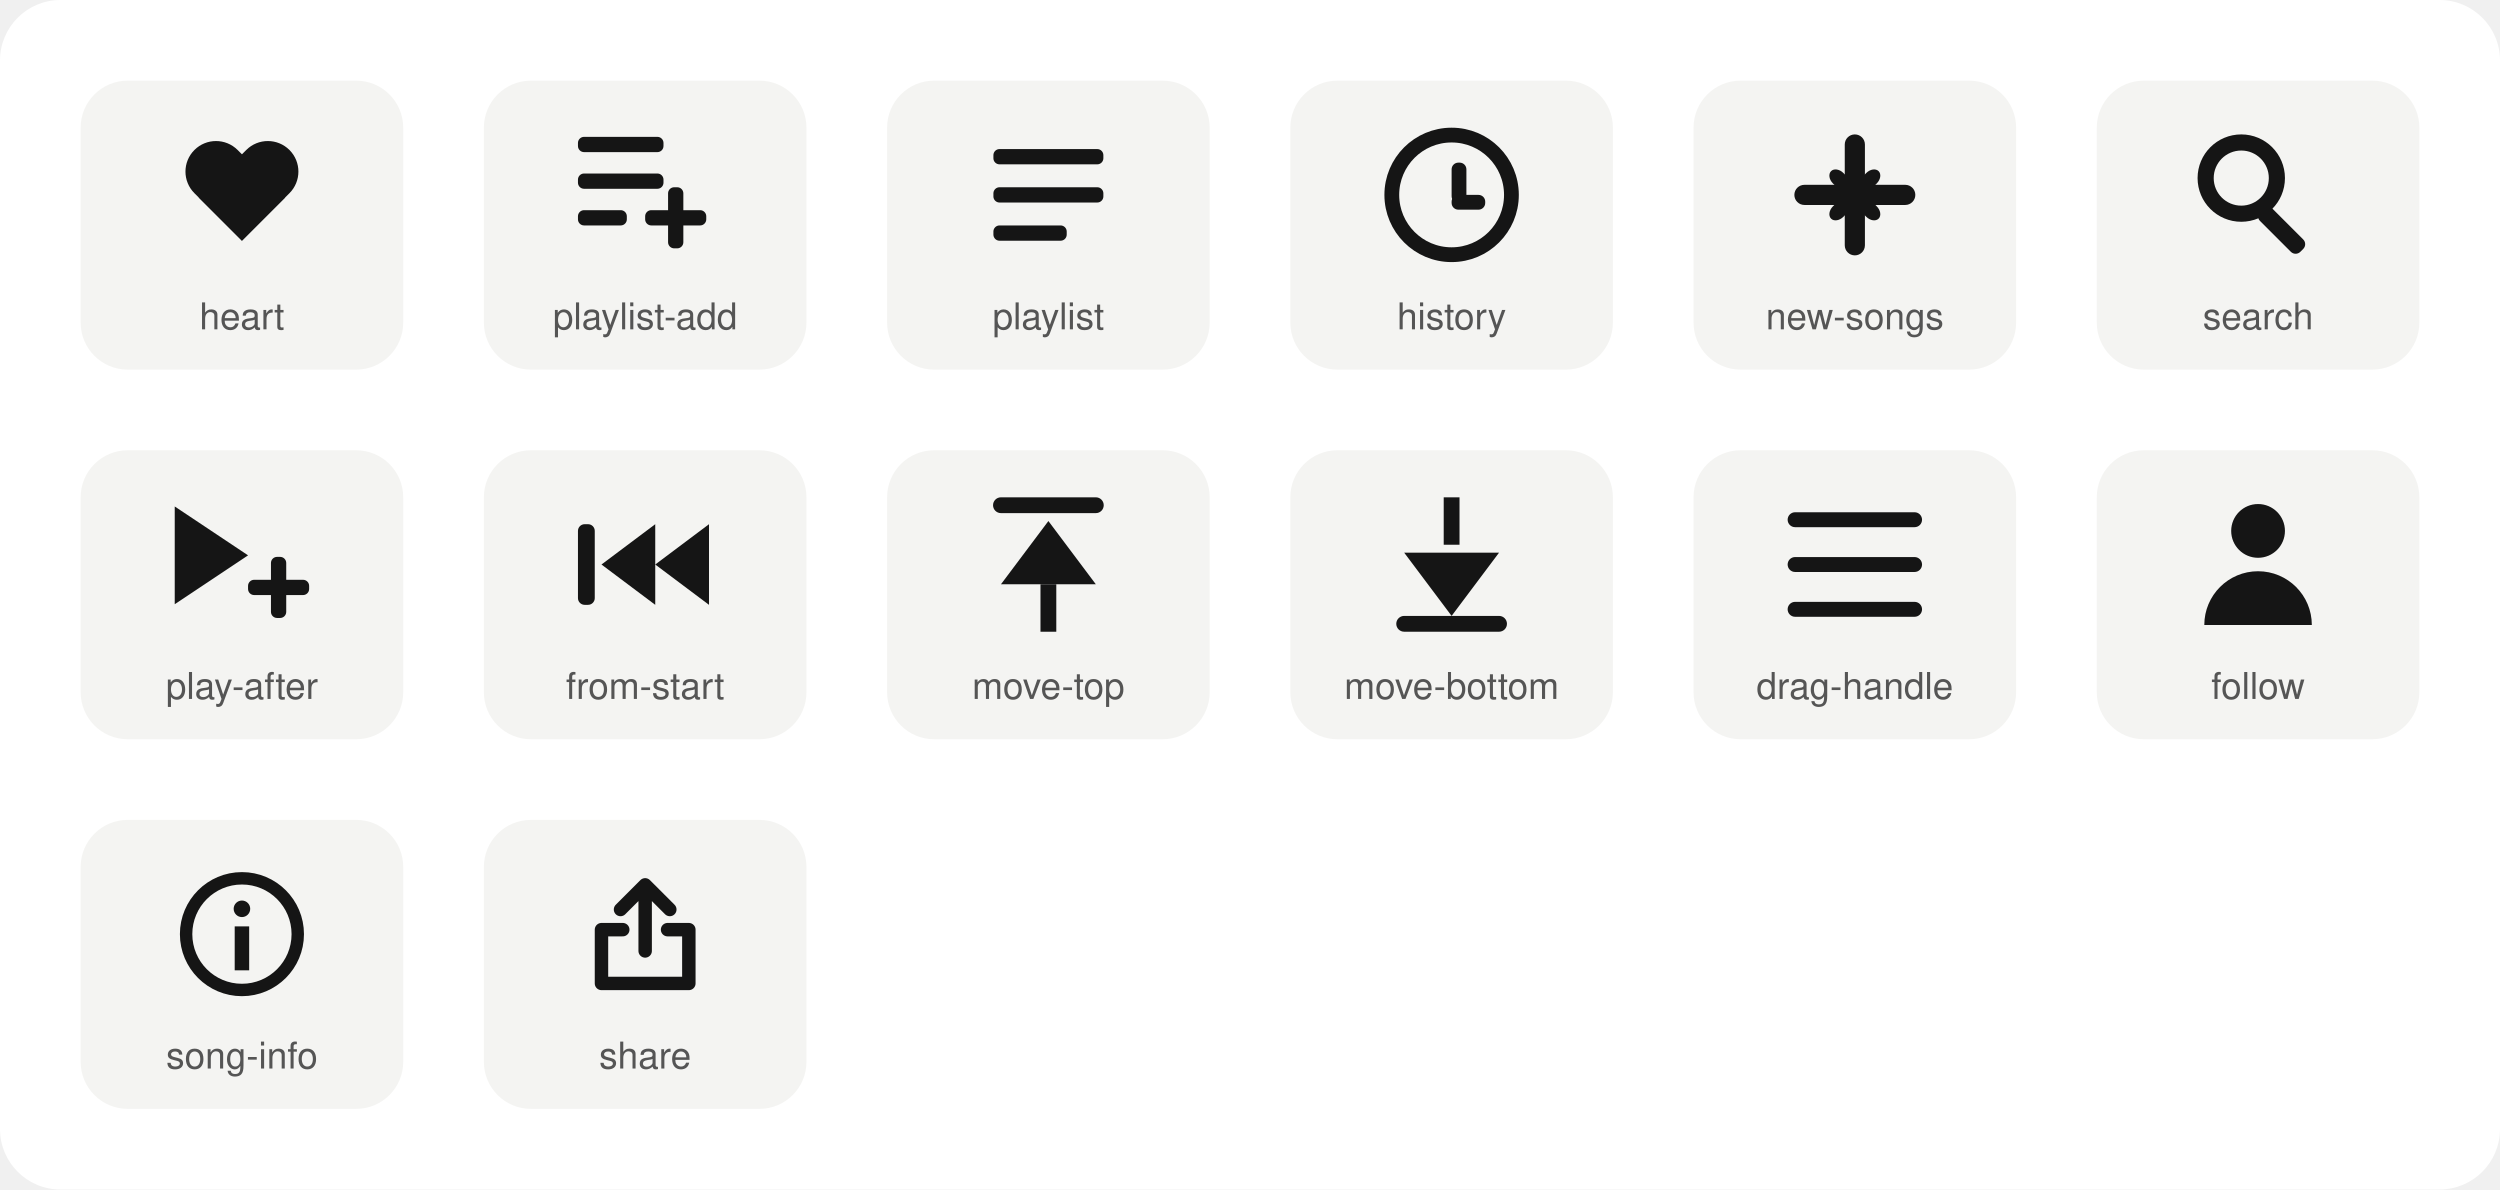
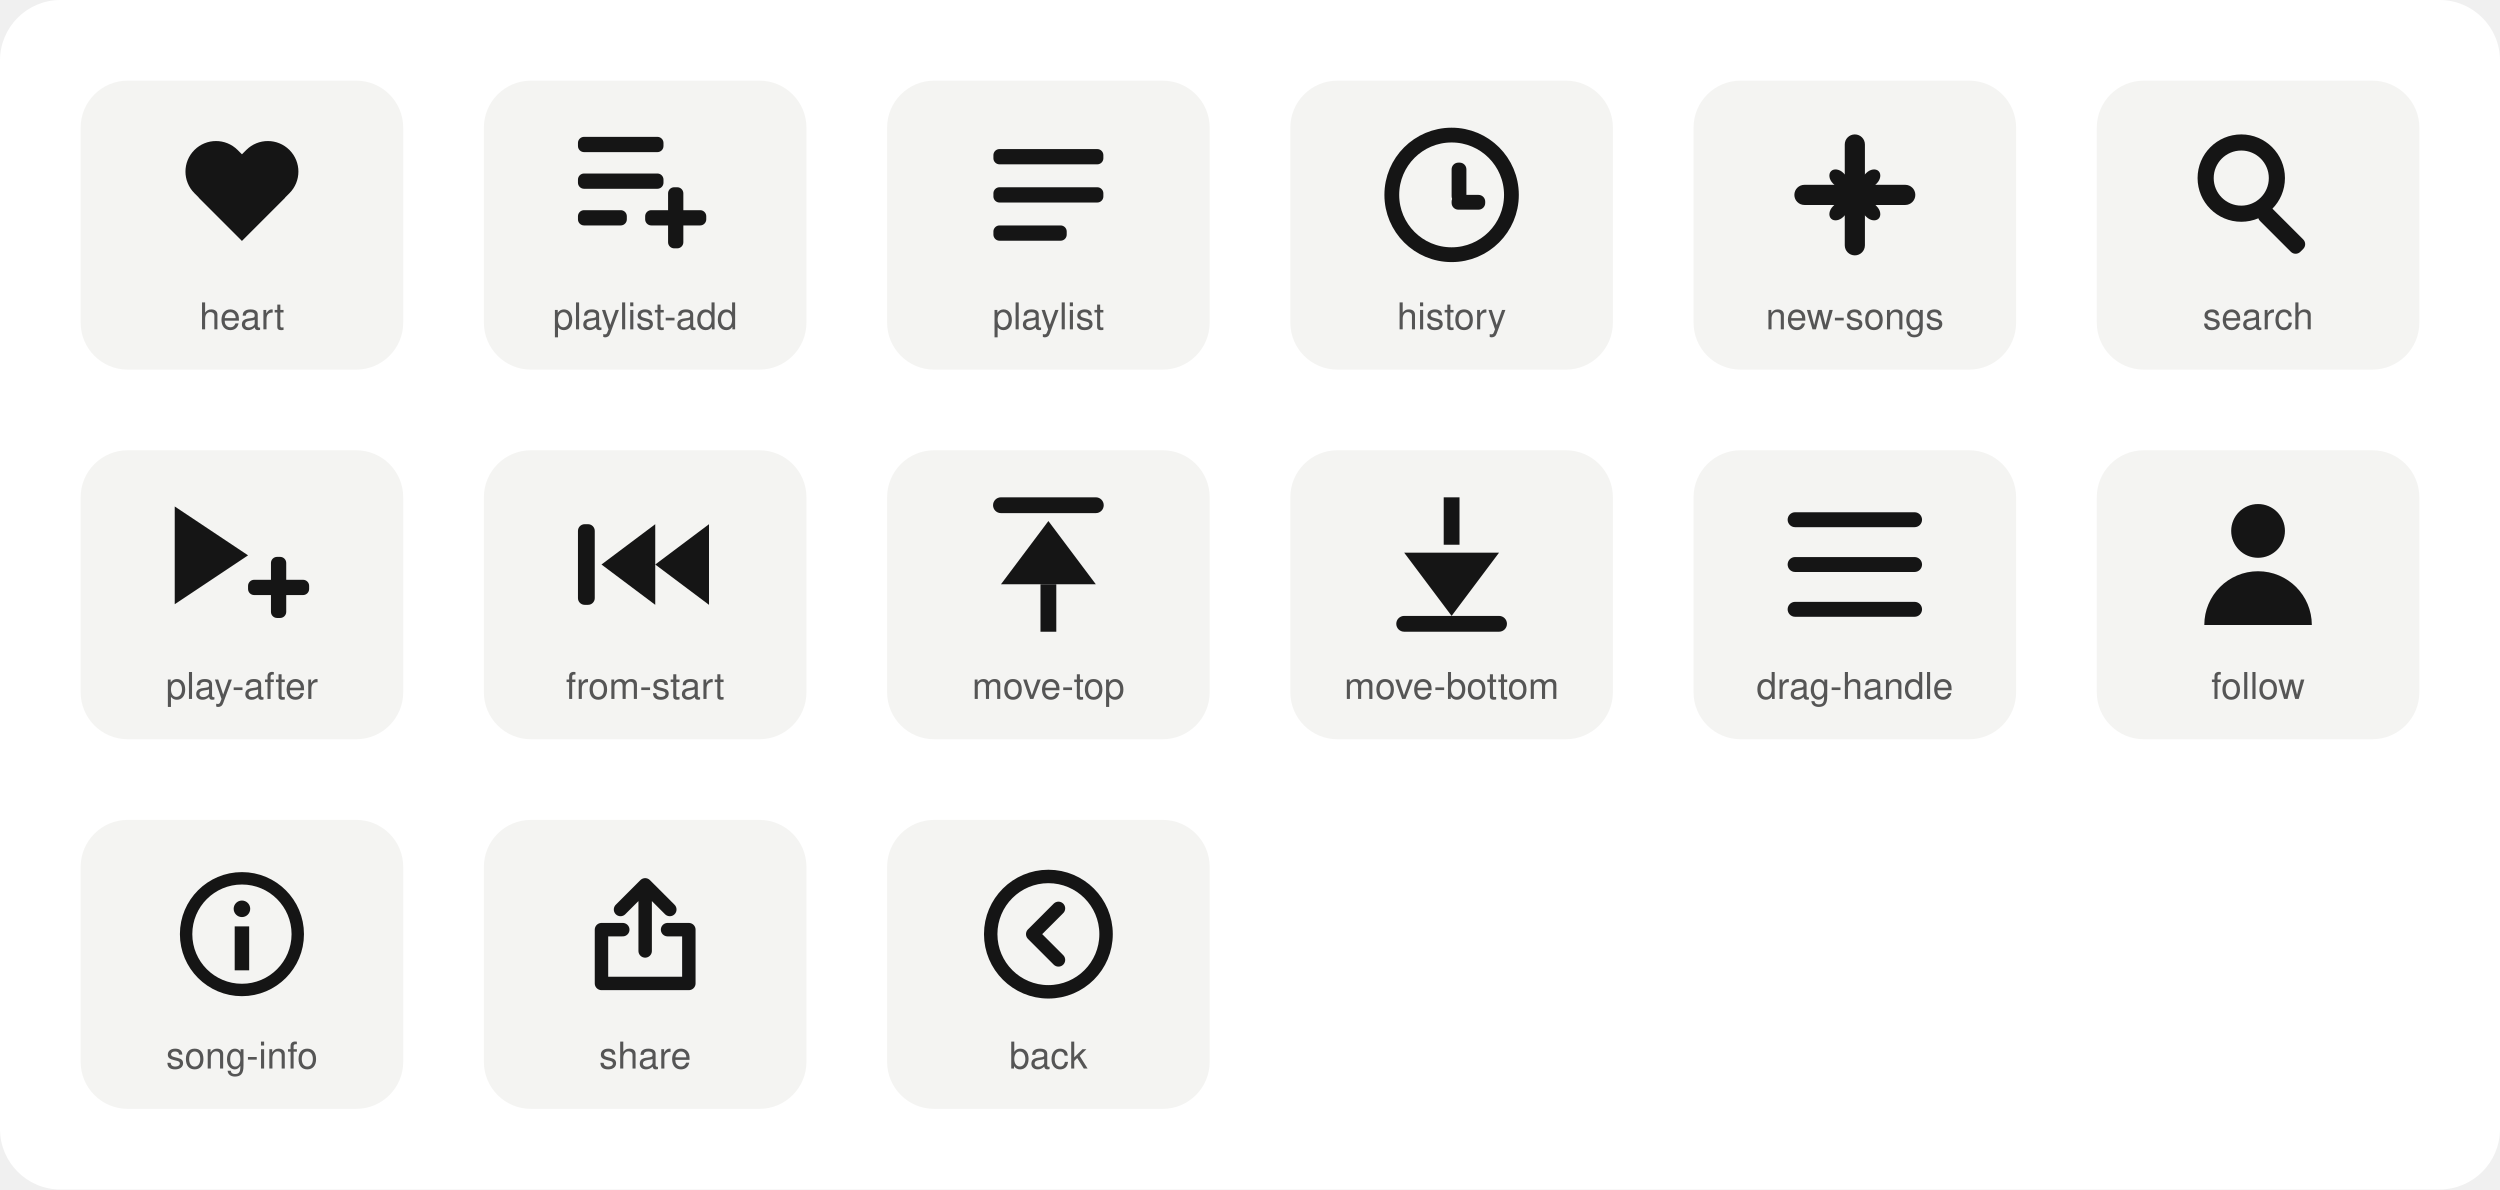
<svg xmlns="http://www.w3.org/2000/svg" width="744" height="354" viewBox="0 0 744 354">
  <rect width="100%" height="100%" rx="18" fill="#FFFFFF" />
  <g transform="translate(24,24)">
    <rect width="96" height="86" rx="14" fill="#F4F4F2" />
    <svg x="28" y="14" width="40" height="40" viewBox="-1 -1 22 19" fill="#151515" color="#151515">
      <path d="M0 16V5a5 5 0 0 1 10 0v11z" transform="rotate(45 10 16)" />
      <path d="M10 16V5a5 5 0 0 1 10 0v11z" transform="rotate(-45 10 16)" />
    </svg>
    <text x="48" y="74" font-family="Helvetica, Arial, sans-serif" font-size="11" text-anchor="middle" fill="#555">heart</text>
  </g>
  <g transform="translate(144,24)">
    <rect width="96" height="86" rx="14" fill="#F4F4F2" />
    <svg x="28" y="14" width="40" height="40" viewBox="0 0 22 19" fill="#151515" color="#151515">
      <rect x="0" y="0" width="14" height="2.5" rx="1" />
      <rect x="0" y="6" width="14" height="2.5" rx="1" />
      <rect x="0" y="12" width="8" height="2.5" rx="1" />
      <rect x="11" y="12" width="10" height="2.5" rx="1" />
      <rect x="14.75" y="8.25" width="2.5" height="10" rx="1" />
    </svg>
    <text x="48" y="74" font-family="Helvetica, Arial, sans-serif" font-size="11" text-anchor="middle" fill="#555">playlist-add</text>
  </g>
  <g transform="translate(264,24)">
    <rect width="96" height="86" rx="14" fill="#F4F4F2" />
    <svg x="28" y="14" width="40" height="40" viewBox="0 0 22 17" fill="#151515" color="#151515">
      <rect x="2" y="1" width="18" height="2.5" rx="1" />
      <rect x="2" y="7.25" width="18" height="2.5" rx="1" />
      <rect x="2" y="13.5" width="12" height="2.5" rx="1" />
    </svg>
    <text x="48" y="74" font-family="Helvetica, Arial, sans-serif" font-size="11" text-anchor="middle" fill="#555">playlist</text>
  </g>
  <g transform="translate(384,24)">
    <rect width="96" height="86" rx="14" fill="#F4F4F2" />
    <svg x="28" y="14" width="40" height="40" viewBox="0 0 20 20" fill="#151515" color="#151515">
      <circle cx="10" cy="10" r="8.9" fill="none" stroke="currentColor" stroke-width="2.2" />
      <rect x="10" y="5.2" width="2.2" height="6" rx="1" />
      <rect x="10" y="10" width="5" height="2.2" rx="1" />
    </svg>
    <text x="48" y="74" font-family="Helvetica, Arial, sans-serif" font-size="11" text-anchor="middle" fill="#555">history</text>
  </g>
  <g transform="translate(504,24)">
    <rect width="96" height="86" rx="14" fill="#F4F4F2" />
    <svg x="28" y="14" width="40" height="40" viewBox="0 0 20 20" fill="#151515" color="#151515">
      <rect x="8.5" y="1" width="3" height="18" rx="1.5" />
      <rect x="1" y="8.5" width="18" height="3" rx="1.5" />
      <rect x="8.9" y="5" width="2.2" height="10" rx="1.5" transform="rotate(45 10 10)" />
      <rect x="8.9" y="5" width="2.2" height="10" rx="1.5" transform="rotate(-45 10 10)" />
    </svg>
    <text x="48" y="74" font-family="Helvetica, Arial, sans-serif" font-size="11" text-anchor="middle" fill="#555">new-songs</text>
  </g>
  <g transform="translate(624,24)">
    <rect width="96" height="86" rx="14" fill="#F4F4F2" />
    <svg x="28" y="14" width="40" height="40" viewBox="0 0 20 20" fill="#151515" color="#151515">
      <circle cx="7.5" cy="7.5" r="5.3" fill="none" stroke="currentColor" stroke-width="2.4" />
      <rect x="12.2" y="11" width="2.6" height="8.5" rx="1" transform="rotate(-45 13.5 15.25)" />
    </svg>
    <text x="48" y="74" font-family="Helvetica, Arial, sans-serif" font-size="11" text-anchor="middle" fill="#555">search</text>
  </g>
  <g transform="translate(24,134)">
    <rect width="96" height="86" rx="14" fill="#F4F4F2" />
    <svg x="28" y="14" width="40" height="40" viewBox="0 0 22 19" fill="#151515" color="#151515">
      <path d="M0 0L12 8L0 16z" />
      <rect x="12" y="12" width="10" height="2.5" rx="1" />
      <rect x="15.75" y="8.25" width="2.5" height="10" rx="1" />
    </svg>
    <text x="48" y="74" font-family="Helvetica, Arial, sans-serif" font-size="11" text-anchor="middle" fill="#555">play-after</text>
  </g>
  <g transform="translate(144,134)">
    <rect width="96" height="86" rx="14" fill="#F4F4F2" />
    <svg x="28" y="14" width="40" height="40" viewBox="0 0 20 12" fill="#151515" color="#151515">
      <rect x="0" y="0" width="2.5" height="12" rx="1" />
      <path d="M11.5 0L3.5 6L11.5 12z" />
      <path d="M19.5 0L11.5 6L19.5 12z" />
    </svg>
    <text x="48" y="74" font-family="Helvetica, Arial, sans-serif" font-size="11" text-anchor="middle" fill="#555">from-start</text>
  </g>
  <g transform="translate(264,134)">
    <rect width="96" height="86" rx="14" fill="#F4F4F2" />
    <svg x="28" y="14" width="40" height="40" viewBox="0 0 14 17" fill="#151515" color="#151515">
      <rect x="0" y="0" width="14" height="2" rx="1" />
      <path d="M7 3L13 11H1z" />
      <rect x="6" y="11" width="2" height="6" />
    </svg>
    <text x="48" y="74" font-family="Helvetica, Arial, sans-serif" font-size="11" text-anchor="middle" fill="#555">move-top</text>
  </g>
  <g transform="translate(384,134)">
    <rect width="96" height="86" rx="14" fill="#F4F4F2" />
    <svg x="28" y="14" width="40" height="40" viewBox="0 0 14 17" fill="#151515" color="#151515">
      <rect x="6" y="0" width="2" height="6" />
      <path d="M1 7H13L7 15z" />
      <rect x="0" y="15" width="14" height="2" rx="1" />
    </svg>
    <text x="48" y="74" font-family="Helvetica, Arial, sans-serif" font-size="11" text-anchor="middle" fill="#555">move-bottom</text>
  </g>
  <g transform="translate(504,134)">
    <rect width="96" height="86" rx="14" fill="#F4F4F2" />
    <svg x="28" y="14" width="40" height="40" viewBox="0 0 18 14" fill="#151515" color="#151515">
      <rect x="0" y="0" width="18" height="2" rx="1" />
      <rect x="0" y="6" width="18" height="2" rx="1" />
      <rect x="0" y="12" width="18" height="2" rx="1" />
    </svg>
    <text x="48" y="74" font-family="Helvetica, Arial, sans-serif" font-size="11" text-anchor="middle" fill="#555">drag-handle</text>
  </g>
  <g transform="translate(624,134)">
    <rect width="96" height="86" rx="14" fill="#F4F4F2" />
    <svg x="28" y="14" width="40" height="40" viewBox="0 0 20 20" fill="#151515" color="#151515">
      <circle cx="10" cy="5" r="4" />
      <path d="M2 19a8 8 0 0 1 16 0z" />
    </svg>
    <text x="48" y="74" font-family="Helvetica, Arial, sans-serif" font-size="11" text-anchor="middle" fill="#555">follow</text>
  </g>
  <g transform="translate(24,244)">
    <rect width="96" height="86" rx="14" fill="#F4F4F2" />
    <svg x="28" y="14" width="40" height="40" viewBox="0 0 26 26" fill="#151515" color="#151515">
      <circle cx="13" cy="13" r="10.8" fill="none" stroke="currentColor" stroke-width="2.4" />
      <circle cx="13" cy="8.1" r="1.6" />
      <rect x="11.6" y="11.5" width="2.8" height="8.5" />
    </svg>
    <text x="48" y="74" font-family="Helvetica, Arial, sans-serif" font-size="11" text-anchor="middle" fill="#555">song-info</text>
  </g>
  <g transform="translate(144,244)">
    <rect width="96" height="86" rx="14" fill="#F4F4F2" />
    <svg x="28" y="14" width="40" height="40" viewBox="0 0 24 24" fill="#151515" color="#151515">
      <g fill="none" stroke="currentColor" stroke-width="2.4" stroke-linecap="round" stroke-linejoin="round">
        <path d="M12 3.2v11.8M7.6 7.6L12 3.2l4.4 4.4" />
        <path d="M8 11.2H4.2v9.6h15.6v-9.6H16" />
      </g>
    </svg>
    <text x="48" y="74" font-family="Helvetica, Arial, sans-serif" font-size="11" text-anchor="middle" fill="#555">share</text>
  </g>
+   <g transform="translate(264,244)">
+     <rect width="96" height="86" rx="14" fill="#F4F4F2" />
+     <svg x="28" y="14" width="40" height="40" viewBox="0 0 24 24" fill="none" stroke="#151515" stroke-width="2.4" stroke-linecap="round" stroke-linejoin="round">
+       <circle cx="12" cy="12" r="10.3" />
+       <path d="M13.8 7.4L9.2 12l4.6 4.6" />
+     </svg>
+     <text x="48" y="74" font-family="Helvetica, Arial, sans-serif" font-size="11" text-anchor="middle" fill="#555">back</text>
+   </g>
</svg>
